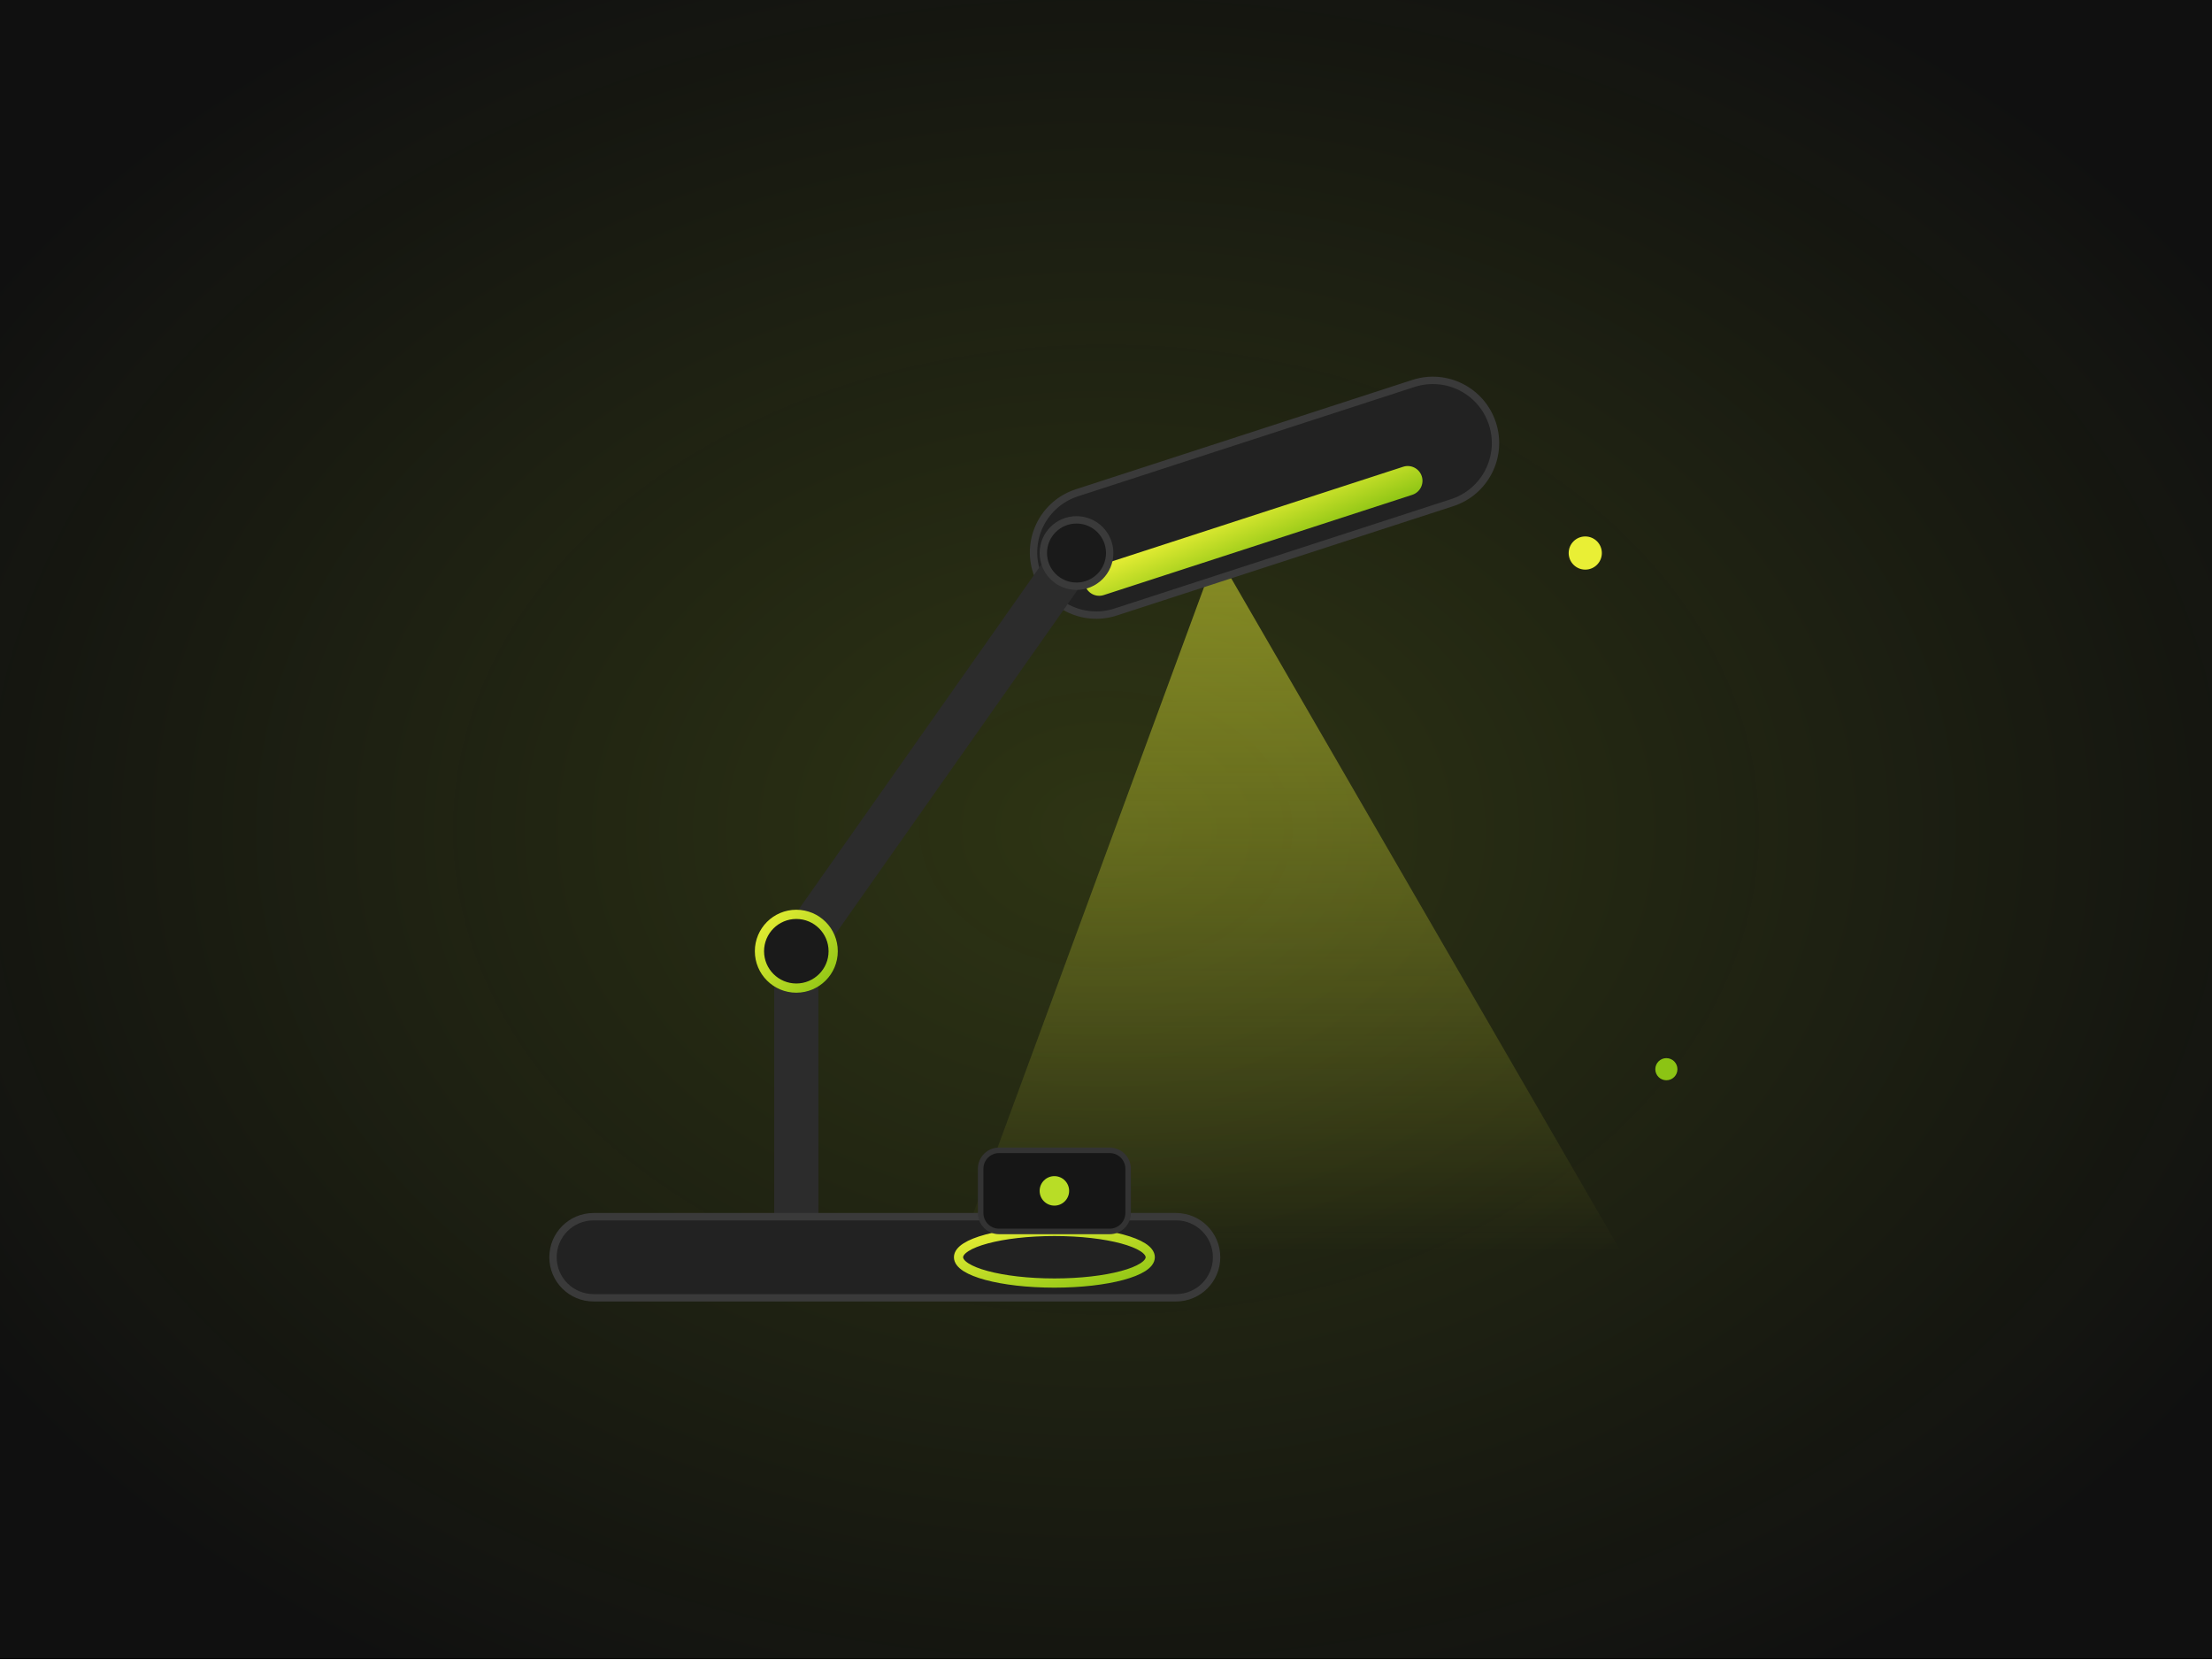
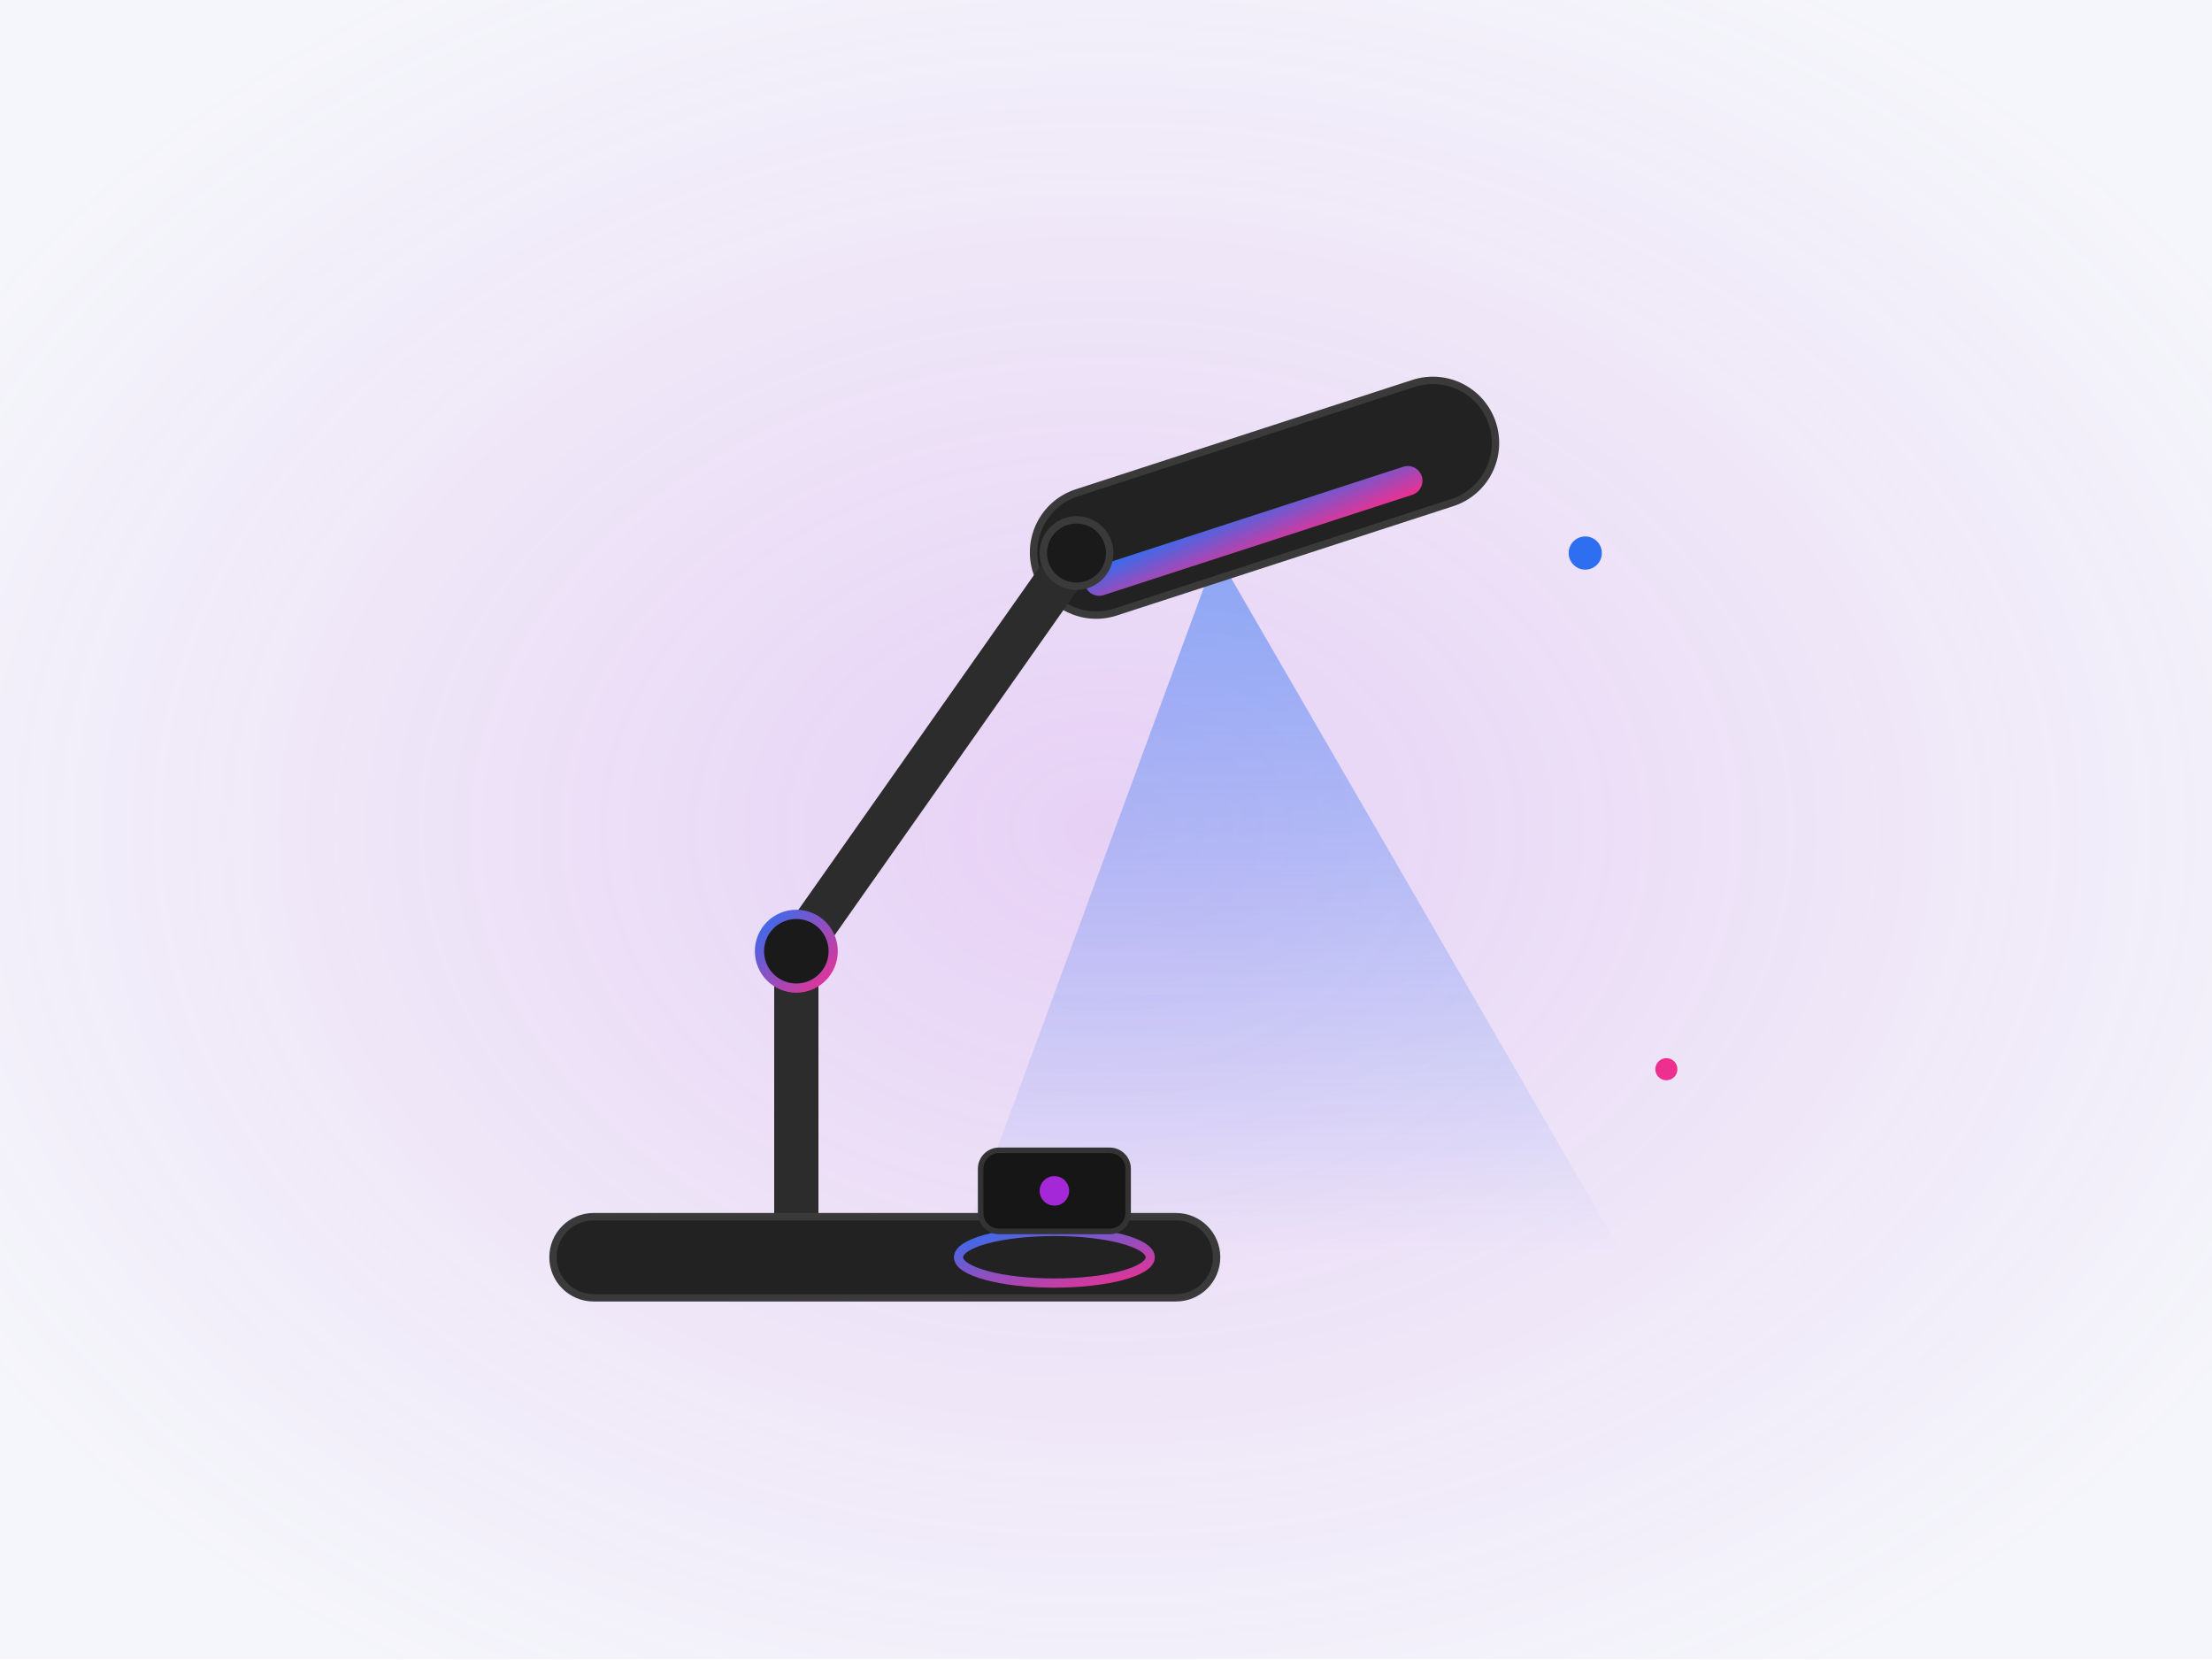
<svg xmlns="http://www.w3.org/2000/svg" viewBox="0 0 600 450">
  <defs>
    <radialGradient id="glow" cx="50%" cy="50%" r="60%">
-       <stop offset="0%" stop-color="#b8dd26" stop-opacity="0.18" />
-       <stop offset="100%" stop-color="#b8dd26" stop-opacity="0" />
+       <stop offset="0%" stop-color="#a428d8" stop-opacity="0.18" />
+       <stop offset="100%" stop-color="#a428d8" stop-opacity="0" />
    </radialGradient>
    <linearGradient id="lime" x1="0" y1="0" x2="1" y2="1">
-       <stop offset="0%" stop-color="#e9ef35" />
-       <stop offset="100%" stop-color="#8cc414" />
+       <stop offset="0%" stop-color="#2e6ff2" />
+       <stop offset="100%" stop-color="#ef2f8f" />
    </linearGradient>
    <linearGradient id="beam" x1="0" y1="0" x2="0" y2="1">
-       <stop offset="0%" stop-color="#e9ef35" stop-opacity="0.5" />
-       <stop offset="100%" stop-color="#e9ef35" stop-opacity="0" />
+       <stop offset="0%" stop-color="#2e6ff2" stop-opacity="0.5" />
+       <stop offset="100%" stop-color="#2e6ff2" stop-opacity="0" />
    </linearGradient>
  </defs>
-   <rect width="600" height="450" fill="#101010" />
+   <rect width="600" height="450" fill="#f5f6fb" />
  <rect width="600" height="450" fill="url(#glow)" />
  <path d="M330 150 L260 340 h180 z" fill="url(#beam)" />
  <rect x="278" y="118" width="130" height="34" rx="17" fill="#222" stroke="#3a3a3a" stroke-width="2" transform="rotate(-18 343 135)" />
  <rect x="292" y="140" width="96" height="8" rx="4" fill="url(#lime)" transform="rotate(-18 340 144)" />
  <path d="M292 150 L216 258" stroke="#2c2c2c" stroke-width="12" stroke-linecap="round" />
  <path d="M216 258 L216 330" stroke="#2c2c2c" stroke-width="12" stroke-linecap="round" />
  <circle cx="216" cy="258" r="10" fill="#1a1a1a" stroke="url(#lime)" stroke-width="2.5" />
  <circle cx="292" cy="150" r="9" fill="#1a1a1a" stroke="#3a3a3a" stroke-width="2" />
  <rect x="150" y="330" width="180" height="22" rx="11" fill="#222" stroke="#3a3a3a" stroke-width="2" />
  <ellipse cx="286" cy="341" rx="26" ry="7" fill="none" stroke="url(#lime)" stroke-width="2.5" />
  <rect x="266" y="312" width="40" height="22" rx="5" fill="#161616" stroke="#333" stroke-width="1.5" />
-   <circle cx="286" cy="323" r="4" fill="#b8dd26" />
-   <circle cx="430" cy="150" r="4.5" fill="#e9ef35" />
-   <circle cx="452" cy="290" r="3" fill="#8cc414" />
+   <circle cx="286" cy="323" r="4" fill="#a428d8" />
+   <circle cx="430" cy="150" r="4.5" fill="#2e6ff2" />
+   <circle cx="452" cy="290" r="3" fill="#ef2f8f" />
</svg>
